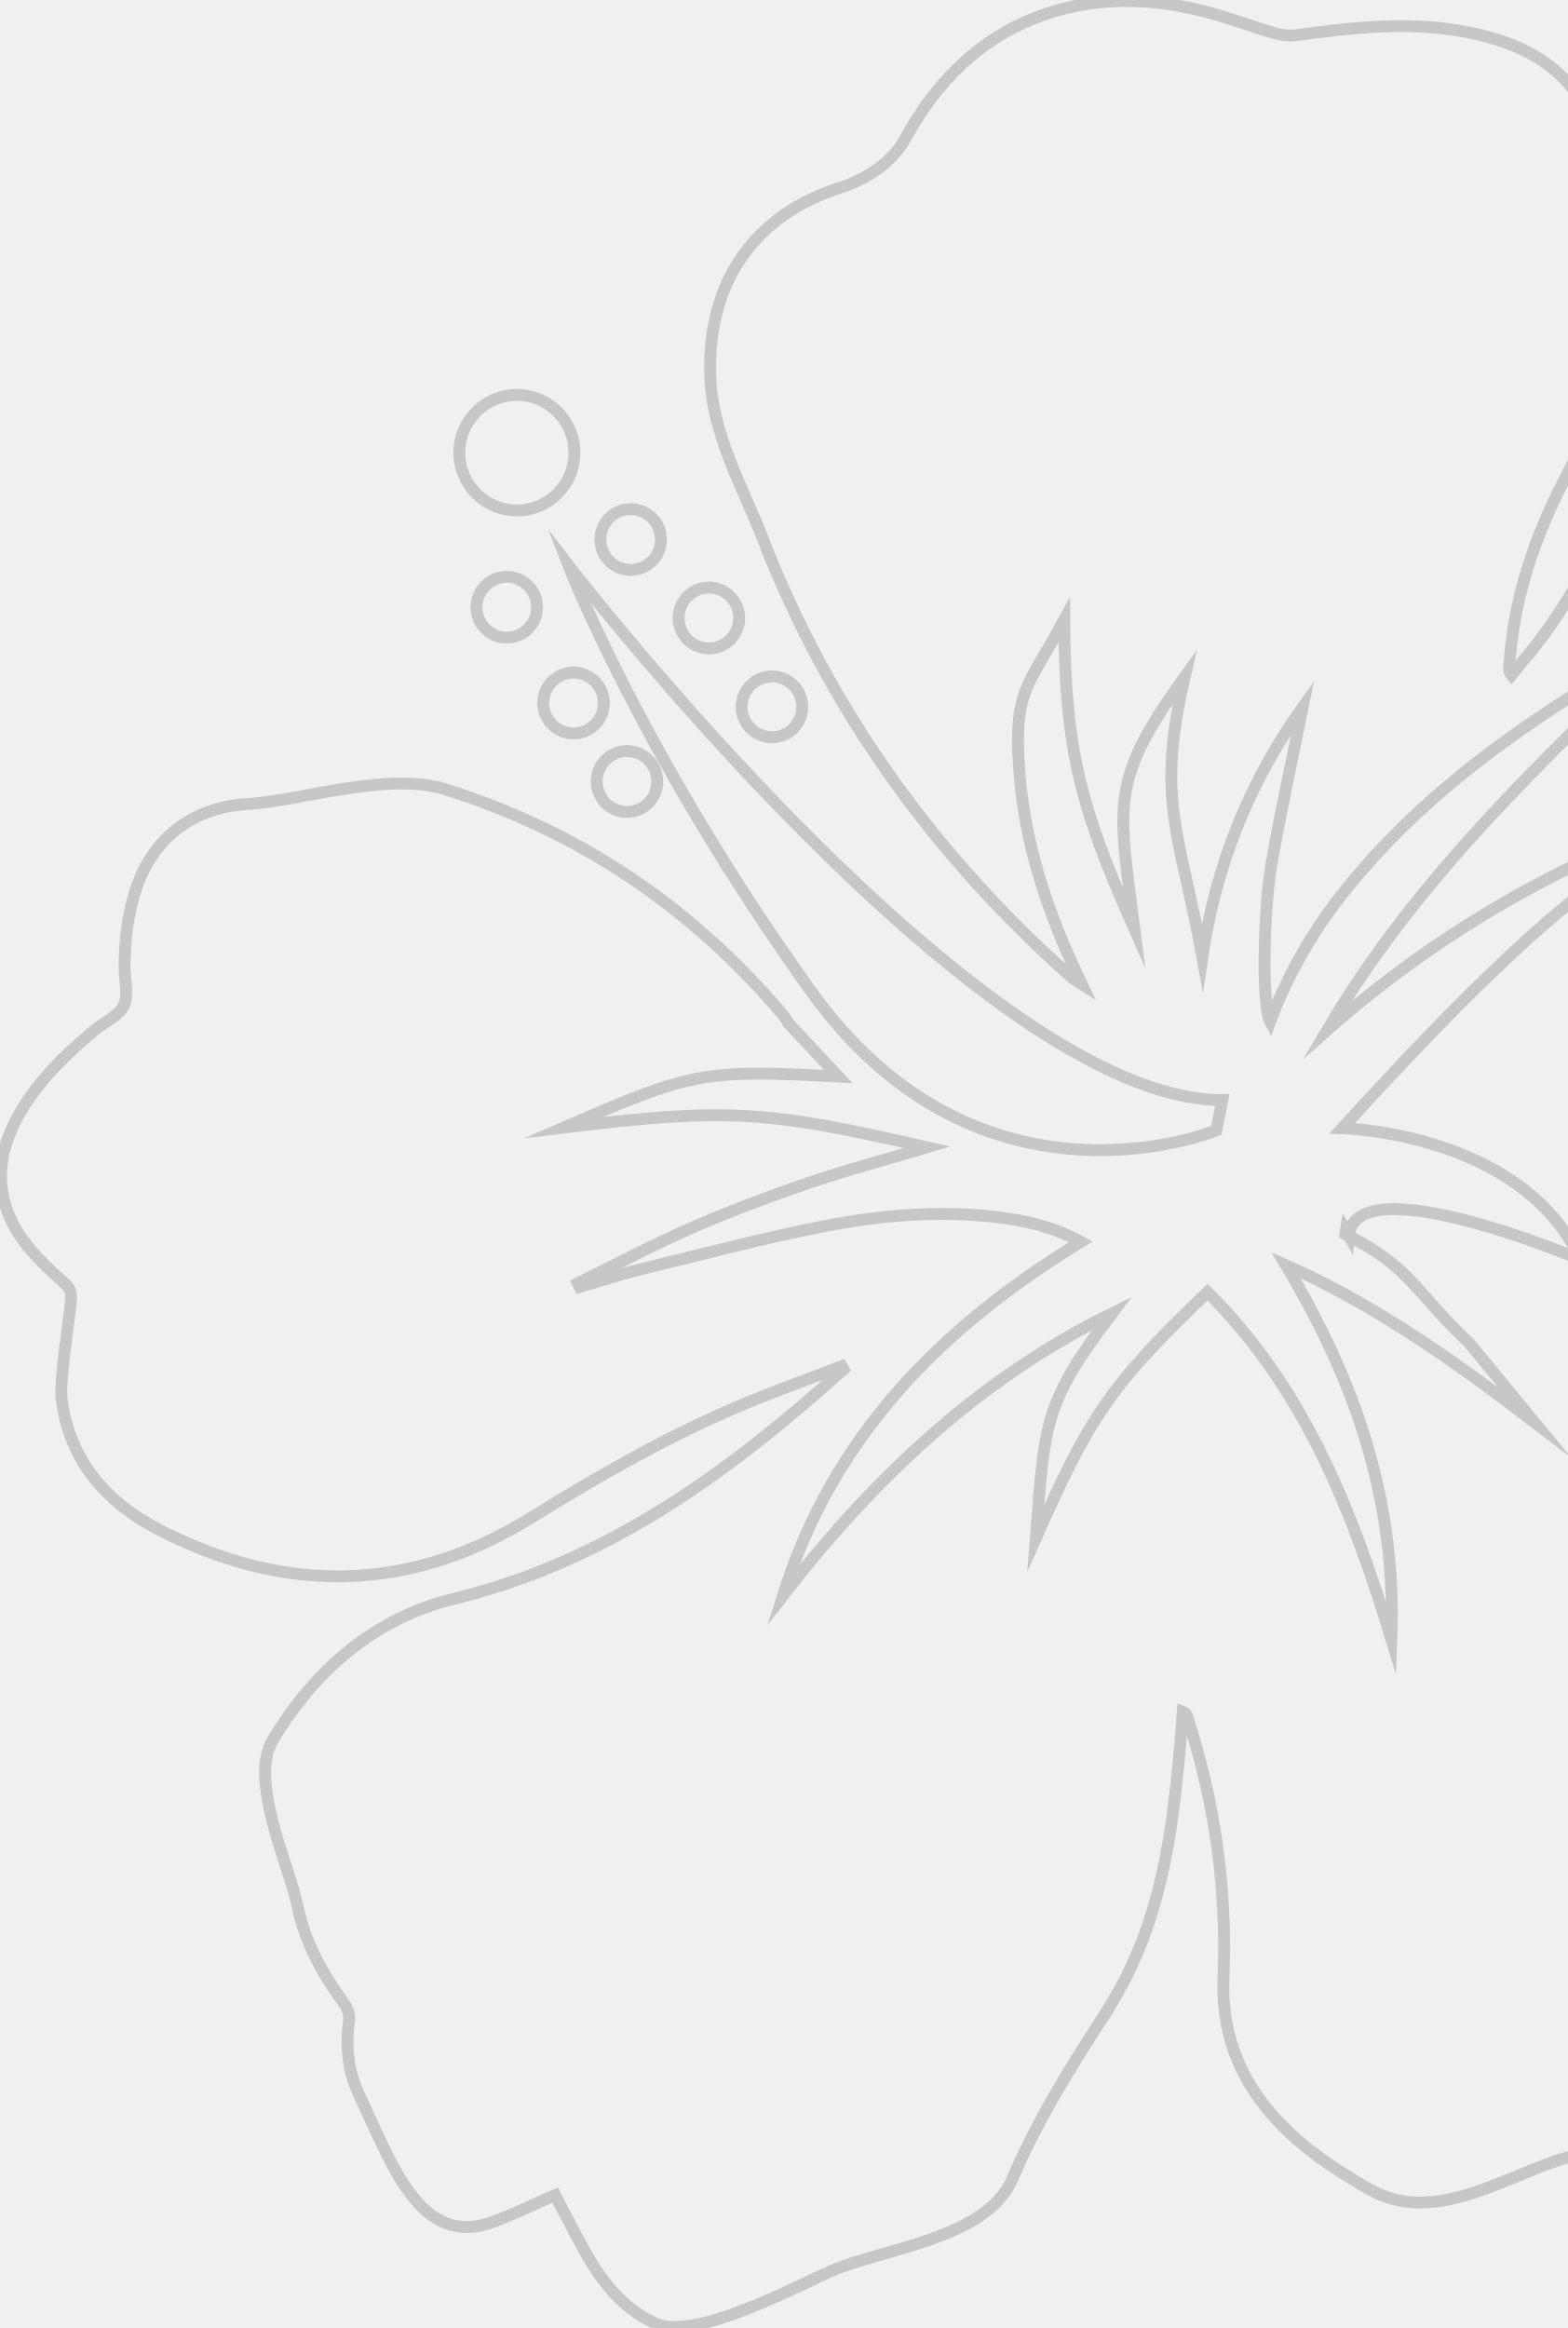
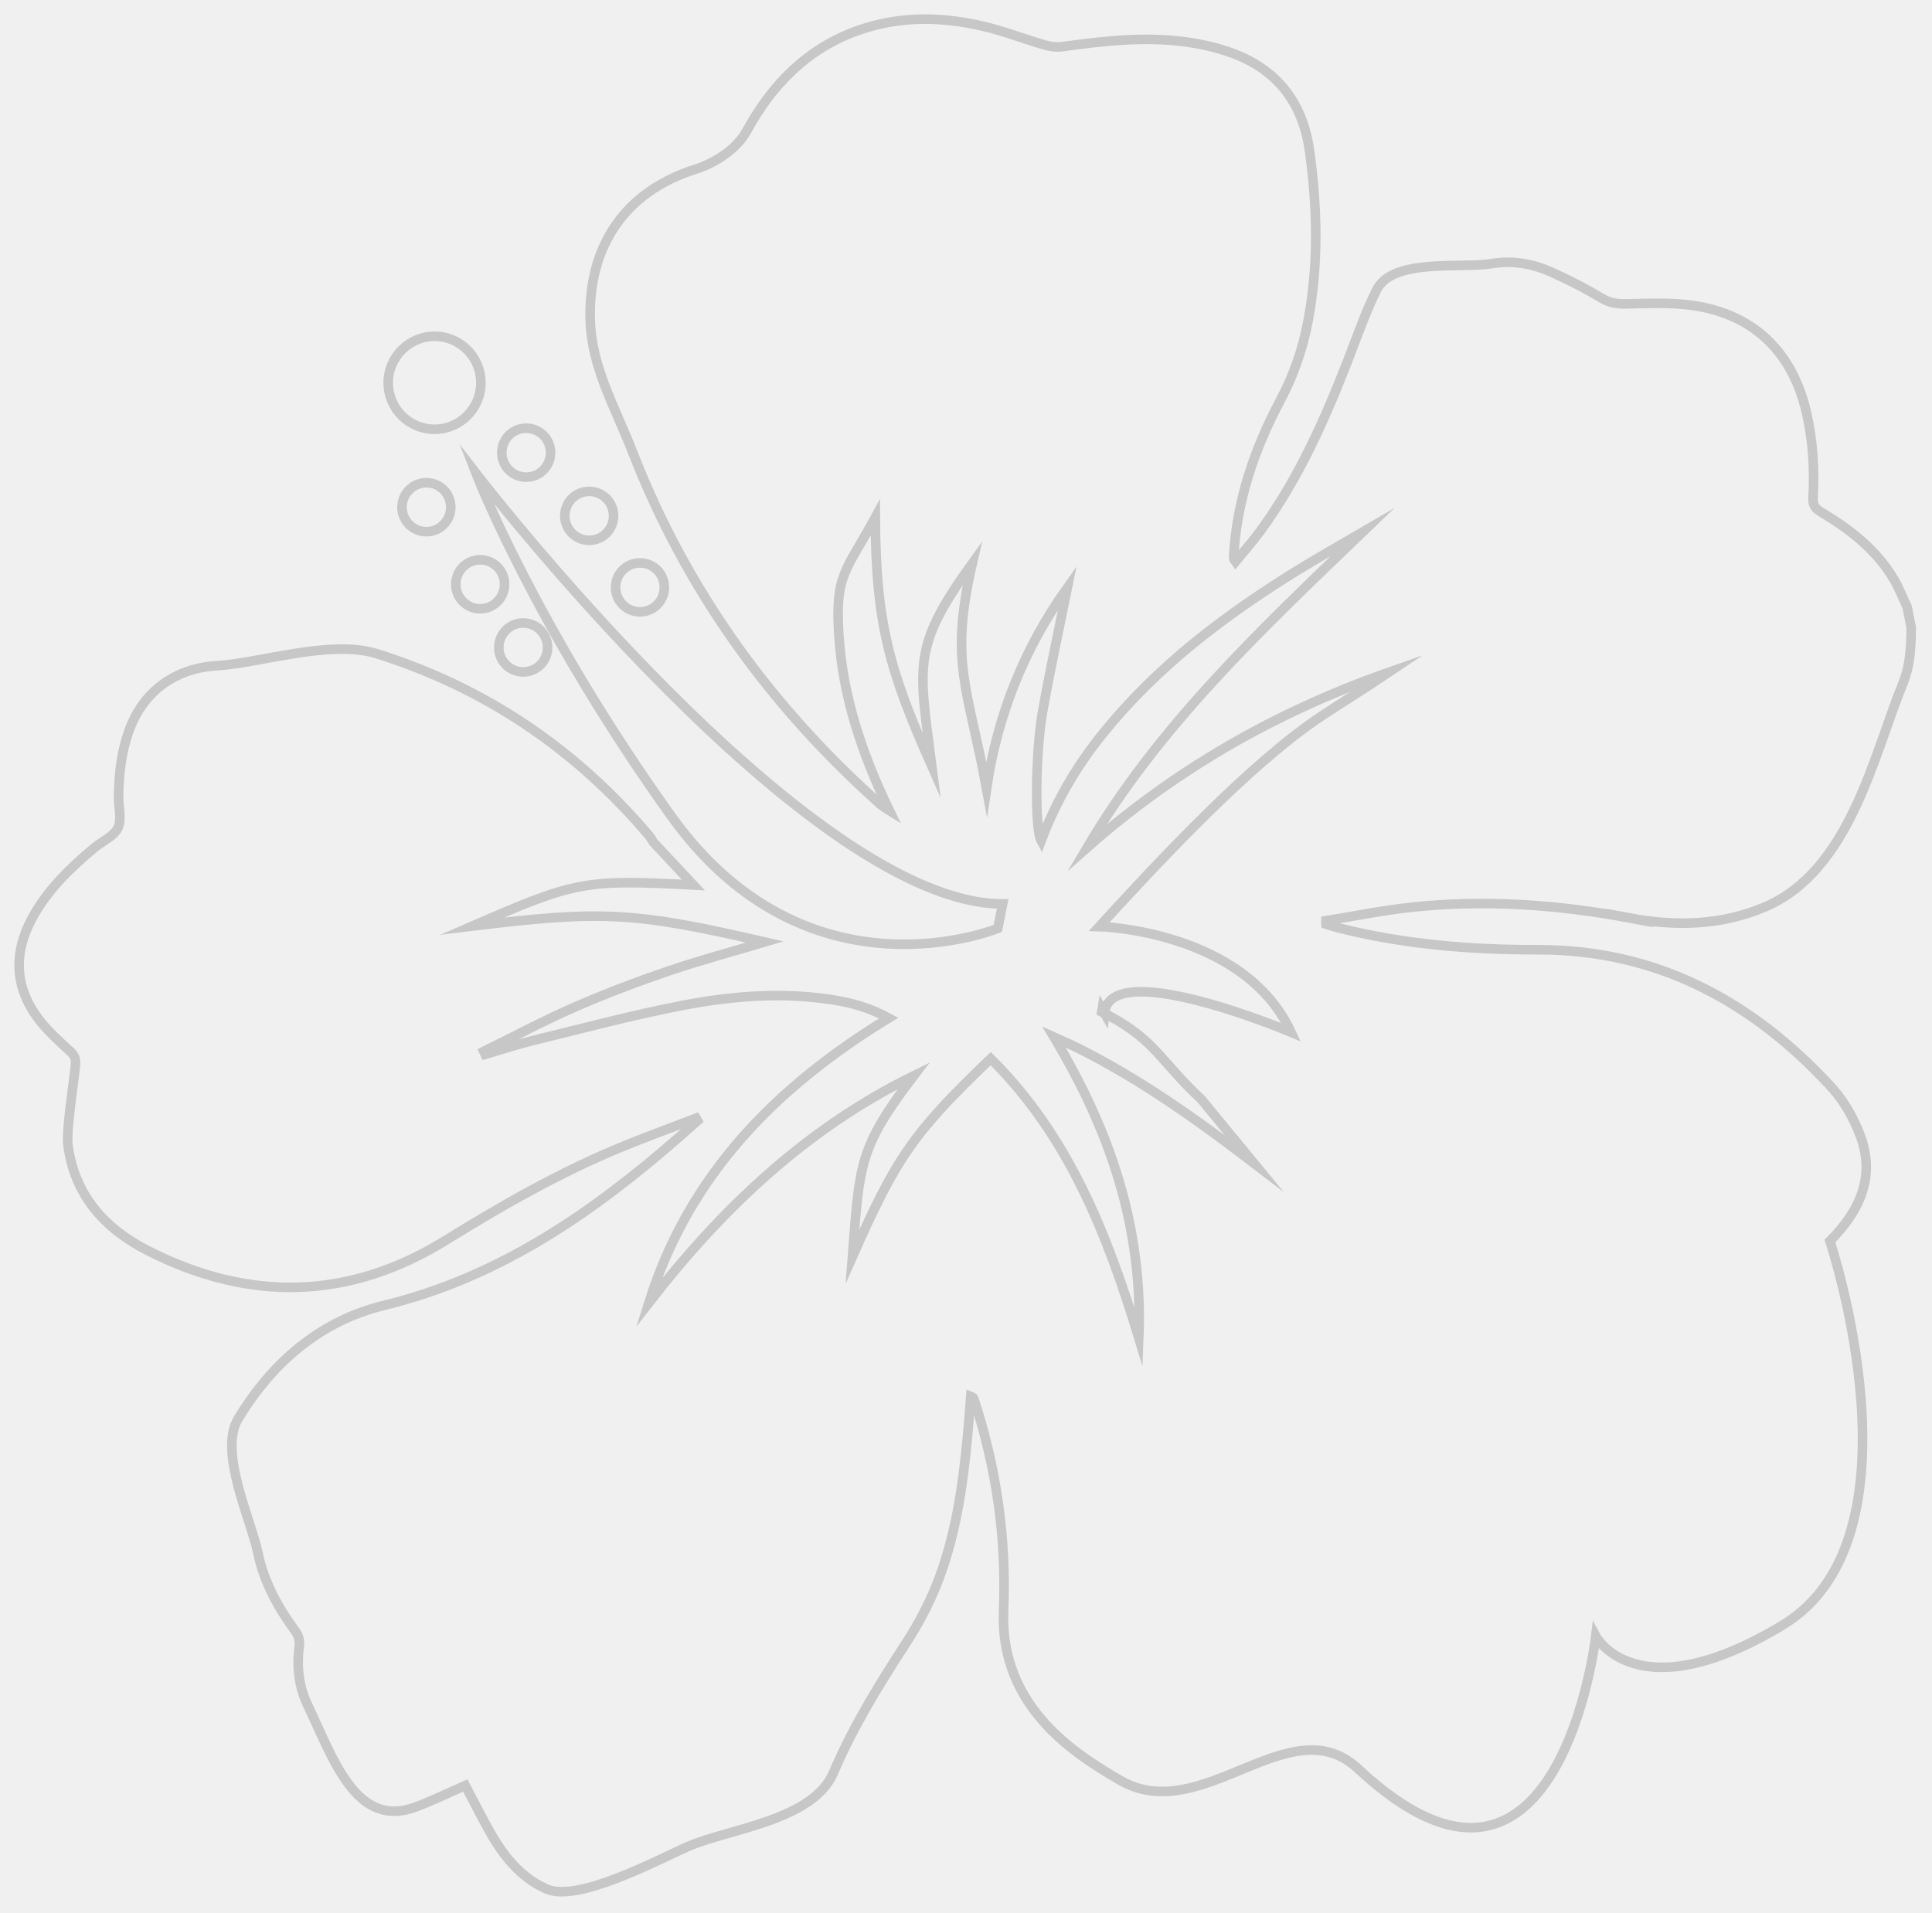
- <svg xmlns="http://www.w3.org/2000/svg" width="66" height="98" viewBox="0 0 66 98" fill="none">
-   <g clip-path="url(#clip0_227_451)">
-     <path fill-rule="evenodd" clip-rule="evenodd" d="M84.261 47.045C86.662 47.495 89.049 47.432 91.319 46.463C95.772 44.562 97.004 38.475 98.536 34.743C98.912 33.821 98.947 32.836 98.958 31.852C98.885 31.497 98.816 31.142 98.745 30.784C98.508 30.282 98.309 29.756 98.023 29.284C97.101 27.75 95.722 26.697 94.22 25.802C93.898 25.61 93.805 25.41 93.826 25.053C93.909 23.582 93.82 22.123 93.496 20.679C92.78 17.476 90.751 15.482 87.56 15.016C86.424 14.85 85.25 14.906 84.094 14.932C83.61 14.942 83.218 14.897 82.784 14.638C81.894 14.108 80.963 13.628 80.014 13.216C79.076 12.81 78.067 12.655 77.047 12.824C75.361 13.099 71.844 12.509 70.998 14.223C70.434 15.367 70.01 16.583 69.549 17.775C68.324 20.937 66.958 24.025 64.952 26.781C64.539 27.346 64.076 27.87 63.63 28.414C63.534 28.286 63.534 28.22 63.537 28.153C63.692 25.233 64.614 22.543 65.969 19.987C66.662 18.686 67.142 17.317 67.415 15.876C67.984 12.909 67.917 9.93 67.507 6.954C67.181 4.564 65.949 2.815 63.684 1.904C62.982 1.622 62.23 1.431 61.487 1.302C59.185 0.906 56.892 1.162 54.609 1.477C54.292 1.522 53.942 1.478 53.636 1.388C52.664 1.107 51.721 0.739 50.747 0.49C48.449 -0.099 46.149 -0.166 43.881 0.641C41.237 1.583 39.396 3.477 38.086 5.878C37.573 6.822 36.436 7.565 35.415 7.885C31.734 9.048 29.797 11.889 29.898 15.75C29.962 18.249 31.212 20.357 32.104 22.654C34.919 29.905 39.348 36.022 45.14 41.164C45.22 41.236 45.322 41.282 45.537 41.418C44.094 38.432 43.105 35.459 42.899 32.271C42.691 29.062 43.252 28.948 44.802 26.101C44.834 31.587 45.502 34.039 47.756 39.101C47.076 33.776 46.709 32.886 49.873 28.498C48.666 33.716 49.641 34.959 50.618 40.276C51.189 36.391 52.627 32.871 54.844 29.77C54.415 31.896 53.931 34.093 53.54 36.304C53.178 38.364 53.127 42.377 53.473 43.004C54.251 40.922 55.358 39.048 56.748 37.339C59.561 33.87 63.061 31.228 66.819 28.897C67.952 28.195 69.117 27.547 70.266 26.875C64.978 31.955 59.65 36.965 55.874 43.364C60.533 39.245 65.821 36.239 71.658 34.191C70.498 34.972 69.307 35.706 68.142 36.476C64.363 38.981 59.588 44.126 56.511 47.492C56.511 47.492 64.065 47.673 66.54 53.019C66.54 53.019 57.063 49.004 56.786 52.029L56.667 51.821C56.66 51.867 56.651 51.912 56.643 51.957C56.786 52.029 56.922 52.099 57.049 52.169C59.459 53.471 59.687 54.504 61.849 56.529L64.591 59.862C61.682 57.638 58.71 55.504 55.421 53.859C55.006 53.648 54.571 53.47 54.148 53.276C55.589 55.69 56.767 58.165 57.552 60.818C58.338 63.485 58.692 66.211 58.578 69.001C56.943 63.629 54.941 58.47 50.837 54.397C46.724 58.326 45.873 59.644 43.609 64.744C43.985 59.91 43.925 59.088 46.809 55.295C41.172 58.062 36.771 62.259 32.964 67.163C35.06 60.465 39.633 55.86 45.507 52.275C44.519 51.74 43.539 51.468 42.525 51.313C39.894 50.91 37.271 51.12 34.694 51.62C32.086 52.126 29.509 52.814 26.927 53.445C26.076 53.653 25.241 53.93 24.403 54.177C24.377 54.126 24.352 54.073 24.329 54.022C25.916 53.244 27.471 52.41 29.085 51.704C30.695 51.002 32.337 50.38 33.997 49.814C35.653 49.249 37.349 48.798 39.028 48.298C32.231 46.73 30.559 46.632 23.737 47.465C29.078 45.148 29.546 45.007 35.291 45.319L33.179 43.056C33.106 42.899 33.027 42.802 32.949 42.706C29.113 38.186 24.392 34.996 18.741 33.223C16.335 32.468 12.602 33.724 10.421 33.847C8.181 33.974 6.495 35.211 5.758 37.33C5.379 38.428 5.251 39.566 5.243 40.72C5.239 41.263 5.421 41.887 5.212 42.327C5.004 42.768 4.405 43.018 3.988 43.363C2.705 44.433 1.513 45.583 0.71 47.078C-0.26 48.892 -0.19 50.663 1.051 52.314C1.526 52.946 2.135 53.483 2.72 54.024C2.946 54.234 3.01 54.406 2.989 54.713C2.941 55.373 2.497 58.125 2.594 58.891C2.928 61.531 4.517 63.291 6.783 64.441C12.063 67.126 17.29 67.035 22.369 63.884C25.298 62.068 28.281 60.367 31.466 59.046C32.776 58.503 34.113 58.023 35.434 57.513C35.459 57.556 35.481 57.599 35.508 57.643C35.191 57.922 34.879 58.205 34.565 58.481C30.009 62.461 25.148 65.833 19.114 67.302C15.804 68.106 13.27 70.28 11.487 73.241C10.46 74.939 12.181 78.564 12.526 80.236C12.838 81.753 13.558 83.066 14.457 84.293C14.644 84.549 14.727 84.782 14.686 85.116C14.552 86.167 14.653 87.195 15.114 88.172C16.492 91.072 17.669 94.694 20.79 93.523C21.657 93.196 22.494 92.786 23.367 92.406C23.392 92.457 23.431 92.534 23.475 92.612C23.96 93.514 24.405 94.445 24.941 95.314C25.604 96.377 26.445 97.302 27.617 97.816C29.265 98.54 33.407 96.297 35.04 95.582C37.09 94.684 41.546 94.244 42.614 91.737C43.634 89.343 44.978 87.163 46.383 84.998C47.012 84.037 47.565 83.003 47.993 81.94C48.986 79.46 49.368 76.835 49.618 74.191C49.688 73.478 49.736 72.766 49.793 72.055C49.912 72.1 49.947 72.155 49.962 72.213C51.137 75.802 51.666 79.481 51.509 83.255C51.419 85.424 52.089 87.313 53.492 88.952C54.643 90.295 56.086 91.255 57.599 92.132C61.885 94.613 66.483 88.204 70.046 91.534C80.54 101.33 82.468 84.599 82.468 84.599C82.468 84.599 84.6 88.62 92.235 84.019C99.868 79.421 94.707 63.937 94.707 63.937C96.228 62.406 97.111 60.614 96.299 58.438C95.953 57.509 95.425 56.58 94.755 55.857C90.628 51.38 85.654 48.693 79.417 48.702C75.887 48.708 72.374 48.418 68.935 47.539C68.743 47.488 68.552 47.421 68.362 47.36C68.357 47.302 68.357 47.244 68.359 47.186C69.836 46.949 71.306 46.647 72.79 46.486C76.642 46.069 80.465 46.335 84.264 47.047L84.261 47.045Z" stroke="#C7C7C7" stroke-width="0.5" stroke-miterlimit="10" />
-     <path fill-rule="evenodd" clip-rule="evenodd" d="M34.124 41.701C41.263 51.679 51.206 47.587 51.206 47.587L51.461 46.308C41.263 46.308 23.927 23.791 23.927 23.791C23.927 23.791 26.986 31.722 34.124 41.701Z" stroke="#C7C7C7" stroke-width="0.5" stroke-miterlimit="10" />
-     <path fill-rule="evenodd" clip-rule="evenodd" d="M21.762 21.488C23.099 21.488 24.183 20.4 24.183 19.057C24.183 17.714 23.099 16.625 21.762 16.625C20.425 16.625 19.338 17.715 19.338 19.057C19.338 20.399 20.422 21.488 21.762 21.488Z" stroke="#C7C7C7" stroke-width="0.5" stroke-miterlimit="10" />
-     <path fill-rule="evenodd" clip-rule="evenodd" d="M26.552 23.991C27.258 23.991 27.827 23.418 27.827 22.712C27.827 22.007 27.258 21.432 26.552 21.432C25.845 21.432 25.277 22.005 25.277 22.712C25.277 23.42 25.848 23.991 26.552 23.991Z" stroke="#C7C7C7" stroke-width="0.5" stroke-miterlimit="10" />
-     <path fill-rule="evenodd" clip-rule="evenodd" d="M29.845 27.296C30.551 27.296 31.12 26.723 31.12 26.016C31.12 25.309 30.552 24.735 29.845 24.735C29.138 24.735 28.57 25.308 28.57 26.016C28.57 26.723 29.142 27.296 29.845 27.296Z" stroke="#C7C7C7" stroke-width="0.5" stroke-miterlimit="10" />
-     <path fill-rule="evenodd" clip-rule="evenodd" d="M33.775 29.756C33.775 29.049 33.206 28.476 32.5 28.476C31.793 28.476 31.224 29.049 31.224 29.756C31.224 30.464 31.796 31.036 32.5 31.036C33.204 31.036 33.775 30.464 33.775 29.756Z" stroke="#C7C7C7" stroke-width="0.5" stroke-miterlimit="10" />
-     <path fill-rule="evenodd" clip-rule="evenodd" d="M20.06 25.563C20.06 26.27 20.631 26.843 21.335 26.843C22.039 26.843 22.61 26.27 22.61 25.563C22.61 24.857 22.042 24.282 21.335 24.282C20.628 24.282 20.06 24.856 20.06 25.563Z" stroke="#C7C7C7" stroke-width="0.5" stroke-miterlimit="10" />
-     <path fill-rule="evenodd" clip-rule="evenodd" d="M24.146 28.313C23.443 28.313 22.871 28.886 22.871 29.594C22.871 30.303 23.442 30.874 24.146 30.874C24.85 30.874 25.422 30.301 25.422 29.594C25.422 28.888 24.853 28.313 24.146 28.313Z" stroke="#C7C7C7" stroke-width="0.5" stroke-miterlimit="10" />
-     <path fill-rule="evenodd" clip-rule="evenodd" d="M26.396 34.178C27.102 34.178 27.671 33.605 27.671 32.898C27.671 32.191 27.103 31.617 26.396 31.617C25.689 31.617 25.121 32.191 25.121 32.898C25.121 33.605 25.692 34.178 26.396 34.178Z" stroke="#C7C7C7" stroke-width="0.5" stroke-miterlimit="10" />
-   </g>
-   <defs>
-     <clipPath id="clip0_227_451">
-       <rect width="99" height="98" fill="white" />
-     </clipPath>
-   </defs>
+ <svg xmlns="http://www.w3.org/2000/svg" width="101" height="100" viewBox="0 0 101 100" fill="none">
+   <path fill-rule="evenodd" clip-rule="evenodd" d="M85.217 48.004C87.618 48.453 90.005 48.39 92.275 47.421C96.728 45.521 97.96 39.433 99.492 35.701C99.868 34.78 99.903 33.795 99.914 32.811C99.841 32.456 99.772 32.1 99.701 31.743C99.465 31.241 99.265 30.715 98.979 30.243C98.057 28.709 96.678 27.656 95.176 26.76C94.854 26.568 94.761 26.369 94.782 26.012C94.865 24.541 94.775 23.081 94.452 21.637C93.736 18.434 91.706 16.441 88.516 15.974C87.38 15.808 86.206 15.865 85.05 15.89C84.566 15.9 84.174 15.855 83.74 15.597C82.85 15.066 81.919 14.587 80.97 14.174C80.032 13.769 79.023 13.614 78.003 13.782C76.317 14.058 72.8 13.468 71.954 15.181C71.39 16.325 70.966 17.542 70.505 18.733C69.28 21.895 67.914 24.984 65.908 27.739C65.495 28.305 65.031 28.829 64.586 29.372C64.49 29.244 64.49 29.178 64.493 29.112C64.648 26.192 65.57 23.501 66.925 20.946C67.618 19.645 68.098 18.275 68.371 16.834C68.94 13.867 68.873 10.888 68.463 7.913C68.138 5.522 66.905 3.774 64.64 2.862C63.938 2.581 63.186 2.389 62.443 2.26C60.141 1.865 57.848 2.12 55.565 2.436C55.248 2.48 54.898 2.436 54.592 2.346C53.62 2.066 52.677 1.698 51.703 1.448C49.405 0.86 47.105 0.792 44.837 1.599C42.193 2.542 40.352 4.436 39.042 6.837C38.529 7.781 37.392 8.523 36.371 8.844C32.69 10.007 30.753 12.847 30.854 16.709C30.918 19.207 32.168 21.316 33.06 23.613C35.875 30.864 40.304 36.98 46.096 42.123C46.176 42.194 46.277 42.241 46.492 42.377C45.05 39.391 44.061 36.417 43.855 33.229C43.647 30.021 44.208 29.906 45.758 27.06C45.79 32.545 46.458 34.997 48.712 40.06C48.032 34.734 47.664 33.845 50.829 29.457C49.622 34.674 50.597 35.918 51.574 41.235C52.145 37.35 53.583 33.829 55.8 30.728C55.371 32.855 54.887 35.052 54.496 37.263C54.134 39.323 54.083 43.335 54.429 43.963C55.207 41.88 56.314 40.007 57.704 38.297C60.517 34.829 64.016 32.186 67.775 29.855C68.908 29.154 70.073 28.506 71.222 27.834C65.934 32.914 60.606 37.924 56.83 44.323C61.489 40.204 66.777 37.198 72.614 35.149C71.454 35.931 70.263 36.664 69.098 37.435C65.319 39.94 60.544 45.084 57.467 48.45C57.467 48.45 65.02 48.631 67.496 53.977C67.496 53.977 58.02 49.963 57.742 52.987L57.623 52.78C57.616 52.826 57.607 52.871 57.599 52.915C57.742 52.987 57.877 53.057 58.005 53.127C60.415 54.43 60.642 55.463 62.805 57.487L65.547 60.821C62.638 58.597 59.666 56.463 56.377 54.818C55.962 54.607 55.527 54.428 55.104 54.235C56.545 56.648 57.723 59.124 58.508 61.776C59.294 64.443 59.648 67.169 59.534 69.959C57.899 64.587 55.897 59.428 51.793 55.356C47.68 59.285 46.829 60.603 44.565 65.703C44.941 60.869 44.881 60.046 47.764 56.254C42.128 59.021 37.727 63.217 33.92 68.122C36.016 61.424 40.589 56.818 46.463 53.233C45.475 52.699 44.495 52.426 43.48 52.271C40.85 51.868 38.227 52.079 35.649 52.579C33.042 53.085 30.465 53.772 27.883 54.404C27.032 54.611 26.197 54.888 25.359 55.136C25.333 55.085 25.308 55.032 25.285 54.98C26.872 54.202 28.427 53.369 30.041 52.663C31.651 51.96 33.293 51.339 34.953 50.772C36.609 50.207 38.305 49.756 39.984 49.256C33.187 47.689 31.515 47.591 24.693 48.424C30.034 46.107 30.502 45.965 36.247 46.277L34.135 44.015C34.062 43.857 33.983 43.76 33.905 43.665C30.069 39.145 25.347 35.955 19.697 34.182C17.291 33.426 13.558 34.683 11.376 34.806C9.137 34.932 7.451 36.169 6.714 38.289C6.335 39.387 6.207 40.524 6.199 41.678C6.195 42.221 6.377 42.845 6.168 43.286C5.96 43.727 5.361 43.976 4.944 44.322C3.661 45.392 2.469 46.542 1.666 48.036C0.696 49.85 0.766 51.621 2.007 53.273C2.482 53.904 3.091 54.442 3.676 54.983C3.902 55.193 3.966 55.365 3.945 55.672C3.897 56.331 3.453 59.083 3.55 59.85C3.884 62.49 5.473 64.249 7.739 65.399C13.019 68.084 18.246 67.994 23.325 64.842C26.254 63.027 29.237 61.325 32.422 60.005C33.732 59.462 35.069 58.981 36.39 58.472C36.415 58.515 36.438 58.557 36.464 58.602C36.147 58.88 35.835 59.163 35.521 59.44C30.965 63.42 26.104 66.791 20.07 68.26C16.76 69.065 14.225 71.238 12.443 74.2C11.416 75.898 13.137 79.522 13.482 81.195C13.794 82.711 14.514 84.024 15.412 85.252C15.6 85.507 15.683 85.741 15.642 86.075C15.508 87.125 15.609 88.154 16.07 89.13C17.448 92.031 18.625 95.652 21.746 94.481C22.613 94.155 23.45 93.744 24.323 93.365C24.349 93.415 24.387 93.492 24.431 93.571C24.916 94.473 25.361 95.404 25.897 96.272C26.56 97.335 27.401 98.26 28.573 98.775C30.221 99.498 34.363 97.255 35.996 96.541C38.046 95.642 42.502 95.202 43.57 92.695C44.59 90.302 45.934 88.121 47.339 85.957C47.968 84.996 48.521 83.962 48.949 82.898C49.942 80.419 50.325 77.793 50.574 75.149C50.644 74.436 50.692 73.724 50.749 73.013C50.868 73.059 50.903 73.114 50.919 73.172C52.093 76.76 52.622 80.44 52.465 84.214C52.374 86.382 53.045 88.271 54.448 89.91C55.599 91.254 57.041 92.213 58.555 93.09C62.841 95.571 67.439 89.162 71.002 92.492C81.496 102.288 83.424 85.557 83.424 85.557C83.424 85.557 85.556 89.578 93.191 84.978C100.824 80.379 95.663 64.895 95.663 64.895C97.183 63.365 98.066 61.572 97.255 59.396C96.909 58.468 96.381 57.538 95.711 56.815C91.584 52.339 86.61 49.651 80.373 49.661C76.843 49.667 73.33 49.377 69.891 48.497C69.698 48.447 69.508 48.379 69.318 48.318C69.313 48.26 69.313 48.202 69.315 48.145C70.792 47.907 72.262 47.605 73.746 47.444C77.598 47.028 81.421 47.293 85.22 48.006L85.217 48.004Z" stroke="#C7C7C7" stroke-width="0.5" stroke-miterlimit="10" />
+   <path fill-rule="evenodd" clip-rule="evenodd" d="M35.08 42.659C42.219 52.638 52.162 48.545 52.162 48.545L52.416 47.266C42.219 47.266 24.883 24.749 24.883 24.749C24.883 24.749 27.942 32.68 35.08 42.659Z" stroke="#C7C7C7" stroke-width="0.5" stroke-miterlimit="10" />
+   <path fill-rule="evenodd" clip-rule="evenodd" d="M22.718 22.447C24.054 22.447 25.139 21.359 25.139 20.016C25.139 18.672 24.054 17.584 22.718 17.584C21.381 17.584 20.294 18.673 20.294 20.016C20.294 21.358 21.378 22.447 22.718 22.447Z" stroke="#C7C7C7" stroke-width="0.5" stroke-miterlimit="10" />
+   <path fill-rule="evenodd" clip-rule="evenodd" d="M27.508 24.95C28.214 24.95 28.783 24.377 28.783 23.671C28.783 22.965 28.214 22.39 27.508 22.39C26.801 22.39 26.233 22.963 26.233 23.671C26.233 24.378 26.804 24.95 27.508 24.95Z" stroke="#C7C7C7" stroke-width="0.5" stroke-miterlimit="10" />
+   <path fill-rule="evenodd" clip-rule="evenodd" d="M30.801 28.254C31.507 28.254 32.076 27.681 32.076 26.974C32.076 26.268 31.508 25.694 30.801 25.694C30.094 25.694 29.526 26.267 29.526 26.974C29.526 27.682 30.098 28.254 30.801 28.254Z" stroke="#C7C7C7" stroke-width="0.5" stroke-miterlimit="10" />
+   <path fill-rule="evenodd" clip-rule="evenodd" d="M34.731 30.715C34.731 30.007 34.162 29.435 33.456 29.435C32.749 29.435 32.18 30.007 32.18 30.715C32.18 31.422 32.752 31.995 33.456 31.995C34.16 31.995 34.731 31.422 34.731 30.715Z" stroke="#C7C7C7" stroke-width="0.5" stroke-miterlimit="10" />
+   <path fill-rule="evenodd" clip-rule="evenodd" d="M21.016 26.522C21.016 27.228 21.587 27.802 22.291 27.802C22.995 27.802 23.566 27.228 23.566 26.522C23.566 25.815 22.998 25.241 22.291 25.241C21.584 25.241 21.016 25.814 21.016 26.522Z" stroke="#C7C7C7" stroke-width="0.5" stroke-miterlimit="10" />
+   <path fill-rule="evenodd" clip-rule="evenodd" d="M25.102 29.271C24.399 29.271 23.827 29.845 23.827 30.553C23.827 31.261 24.398 31.833 25.102 31.833C25.806 31.833 26.377 31.259 26.377 30.553C26.377 29.846 25.809 29.271 25.102 29.271Z" stroke="#C7C7C7" stroke-width="0.5" stroke-miterlimit="10" />
+   <path fill-rule="evenodd" clip-rule="evenodd" d="M27.352 35.136C28.058 35.136 28.627 34.563 28.627 33.856C28.627 33.15 28.059 32.576 27.352 32.576C26.645 32.576 26.077 33.149 26.077 33.856C26.077 34.564 26.648 35.136 27.352 35.136Z" stroke="#C7C7C7" stroke-width="0.5" stroke-miterlimit="10" />
</svg>
